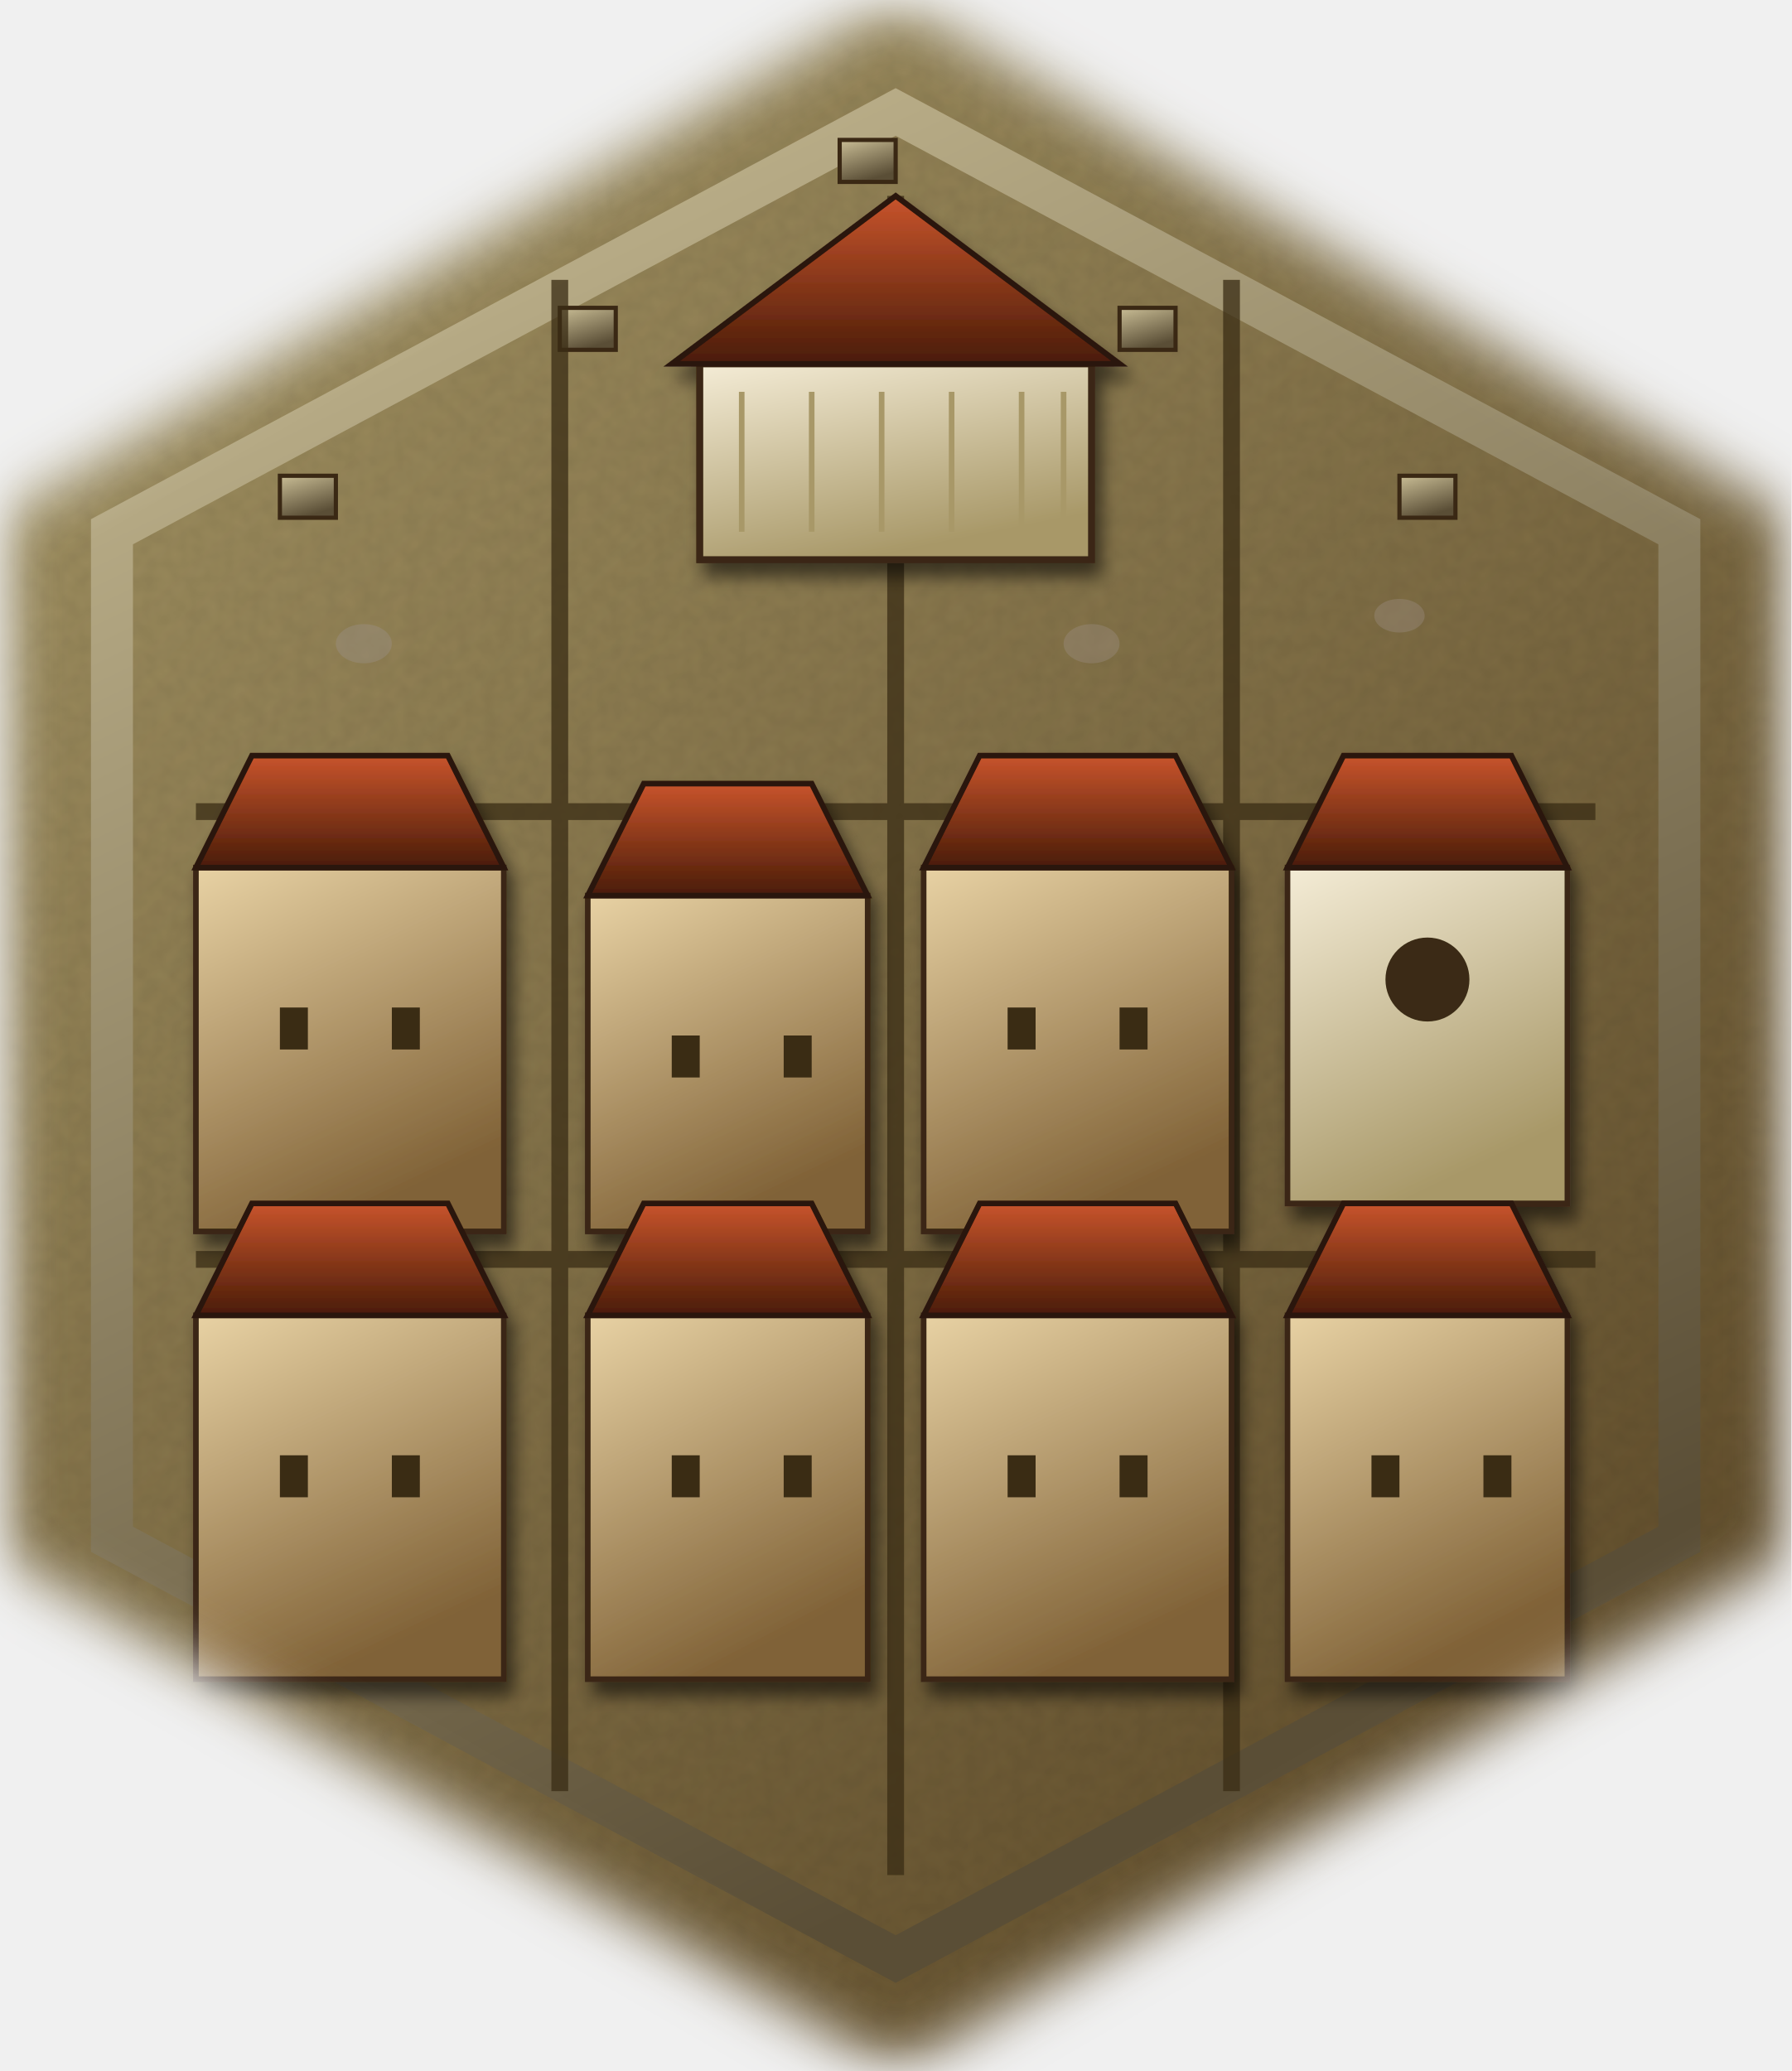
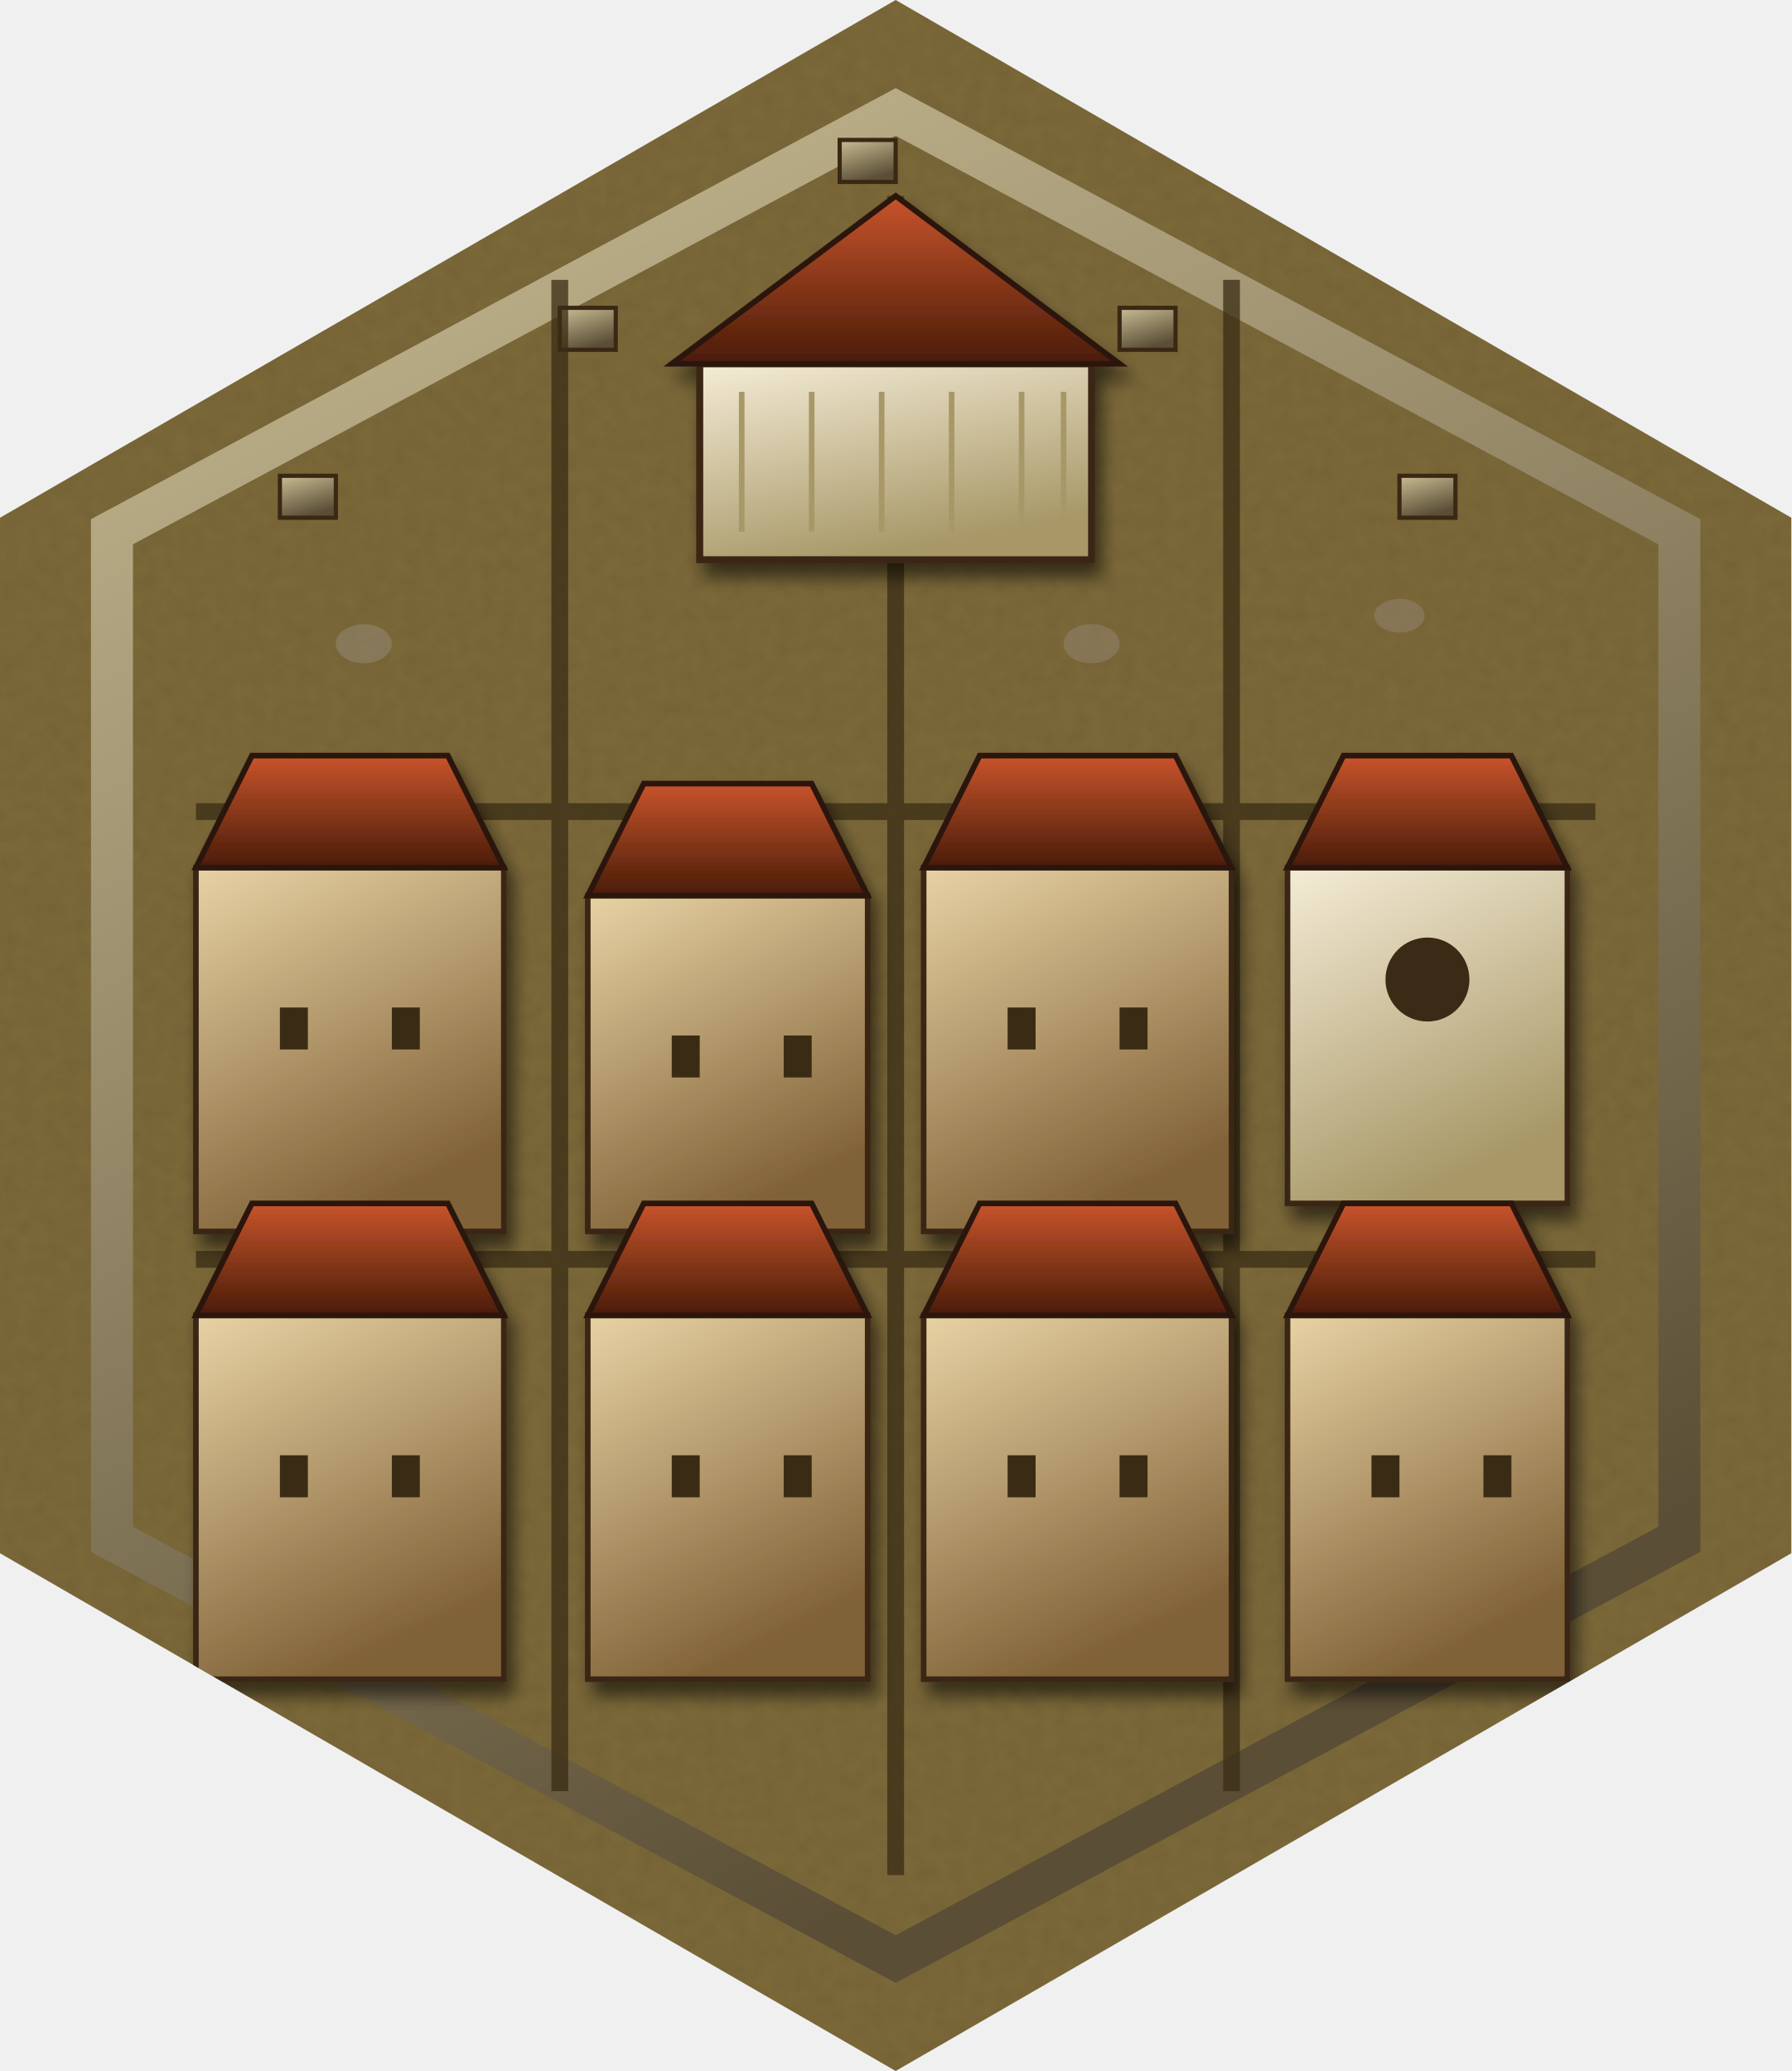
<svg xmlns="http://www.w3.org/2000/svg" viewBox="0 0 128 148" preserveAspectRatio="xMidYMid meet">
  <defs>
    <clipPath id="hex">
      <polygon points="64,0 128,37 128,111 64,148 0,111 0,37" />
    </clipPath>
-     <mask id="softhex">
-       <polygon points="64,0 128,37 128,111 64,148 0,111 0,37" fill="white" filter="url(#hexblur)" />
-     </mask>
-     <filter id="hexblur" x="-10%" y="-10%" width="120%" height="120%">
-       <feGaussianBlur stdDeviation="2" />
-     </filter>
-     <linearGradient id="lg-base" x1="0" y1="0" x2="0.8" y2="1">
-       <stop offset="0" stop-color="#a89968" />
-       <stop offset="1" stop-color="#5e4a28" />
-     </linearGradient>
    <linearGradient id="lg-wall" x1="0" y1="0" x2="0.4" y2="1">
      <stop offset="0" stop-color="#e8d2a4" />
      <stop offset="1" stop-color="#806237" />
    </linearGradient>
    <linearGradient id="lg-roof" x1="0" y1="0" x2="0" y2="1">
      <stop offset="0" stop-color="#c8542c" />
      <stop offset="1" stop-color="#4a1c08" />
    </linearGradient>
    <linearGradient id="lg-marble" x1="0" y1="0" x2="0.4" y2="1">
      <stop offset="0" stop-color="#f4ecd6" />
      <stop offset="1" stop-color="#a89868" />
    </linearGradient>
    <linearGradient id="lg-stone" x1="0" y1="0" x2="0.4" y2="1">
      <stop offset="0" stop-color="#cabe96" />
      <stop offset="1" stop-color="#5a4e36" />
    </linearGradient>
    <filter id="nz" x="0" y="0" width="1" height="1">
      <feTurbulence type="fractalNoise" baseFrequency="0.9" numOctaves="2" seed="89" />
      <feColorMatrix values="0 0 0 0 0  0 0 0 0 0  0 0 0 0 0  0 0 0 0.22 0" />
      <feComposite in2="SourceGraphic" operator="in" />
    </filter>
    <filter id="ds" x="-30%" y="-30%" width="160%" height="160%">
      <feGaussianBlur in="SourceAlpha" stdDeviation="0.6" />
      <feOffset dx="0.5" dy="1" />
      <feComponentTransfer>
        <feFuncA type="linear" slope="0.55" />
      </feComponentTransfer>
      <feMerge>
        <feMergeNode />
        <feMergeNode in="SourceGraphic" />
      </feMerge>
    </filter>
  </defs>
-   <g mask="url(#softhex)">
-     <rect x="0" y="0" width="128" height="148" fill="url(#lg-base)" />
+   <g clip-path="url(#hex)">
+     <rect x="0" y="0" width="128" height="148" fill="#7d6a3a" />
    <rect x="0" y="0" width="128" height="148" fill="#3a2c14" filter="url(#nz)" opacity="0.35" />
    <path d="M 8 38 L 64 8 L 120 38 L 120 110 L 64 140 L 8 110 Z" fill="none" stroke="url(#lg-stone)" stroke-width="3" stroke-linejoin="miter" />
    <g fill="url(#lg-stone)" stroke="#3a2814" stroke-width="0.3">
      <rect x="20" y="34" width="4" height="3" />
      <rect x="40" y="22" width="4" height="3" />
      <rect x="60" y="10" width="4" height="3" />
      <rect x="80" y="22" width="4" height="3" />
      <rect x="100" y="34" width="4" height="3" />
    </g>
    <g stroke="#3a2c14" stroke-width="1.2" opacity="0.75">
      <line x1="14" y1="58" x2="114" y2="58" />
      <line x1="14" y1="90" x2="114" y2="90" />
      <line x1="40" y1="20" x2="40" y2="128" />
      <line x1="64" y1="14" x2="64" y2="134" />
      <line x1="88" y1="20" x2="88" y2="128" />
    </g>
    <g filter="url(#ds)">
      <rect x="50" y="26" width="28" height="14" fill="url(#lg-marble)" stroke="#3a2814" stroke-width="0.5" />
      <polygon points="48,26 80,26 64,14" fill="url(#lg-roof)" stroke="#2a1408" stroke-width="0.4" />
      <g stroke="#a89868" stroke-width="0.4">
        <line x1="53" y1="28" x2="53" y2="38" />
        <line x1="58" y1="28" x2="58" y2="38" />
        <line x1="63" y1="28" x2="63" y2="38" />
        <line x1="68" y1="28" x2="68" y2="38" />
        <line x1="73" y1="28" x2="73" y2="38" />
        <line x1="76" y1="28" x2="76" y2="38" />
      </g>
      <rect x="92" y="62" width="20" height="24" fill="url(#lg-marble)" stroke="#3a2814" stroke-width="0.4" />
      <polygon points="92,62 112,62 108,54 96,54" fill="url(#lg-roof)" stroke="#2a1408" stroke-width="0.4" />
      <circle cx="102" cy="70" r="3" fill="#3a2c14" />
      <rect x="14" y="62" width="22" height="26" fill="url(#lg-wall)" stroke="#3a2814" stroke-width="0.4" />
      <polygon points="14,62 36,62 32,54 18,54" fill="url(#lg-roof)" stroke="#2a1408" stroke-width="0.4" />
      <rect x="42" y="64" width="20" height="24" fill="url(#lg-wall)" stroke="#3a2814" stroke-width="0.4" />
      <polygon points="42,64 62,64 58,56 46,56" fill="url(#lg-roof)" stroke="#2a1408" stroke-width="0.4" />
      <rect x="66" y="62" width="22" height="26" fill="url(#lg-wall)" stroke="#3a2814" stroke-width="0.4" />
      <polygon points="66,62 88,62 84,54 70,54" fill="url(#lg-roof)" stroke="#2a1408" stroke-width="0.4" />
      <rect x="14" y="94" width="22" height="26" fill="url(#lg-wall)" stroke="#3a2814" stroke-width="0.4" />
      <polygon points="14,94 36,94 32,86 18,86" fill="url(#lg-roof)" stroke="#2a1408" stroke-width="0.4" />
      <rect x="42" y="94" width="20" height="26" fill="url(#lg-wall)" stroke="#3a2814" stroke-width="0.4" />
      <polygon points="42,94 62,94 58,86 46,86" fill="url(#lg-roof)" stroke="#2a1408" stroke-width="0.4" />
      <rect x="66" y="94" width="22" height="26" fill="url(#lg-wall)" stroke="#3a2814" stroke-width="0.4" />
      <polygon points="66,94 88,94 84,86 70,86" fill="url(#lg-roof)" stroke="#2a1408" stroke-width="0.4" />
      <rect x="92" y="94" width="20" height="26" fill="url(#lg-wall)" stroke="#3a2814" stroke-width="0.4" />
      <polygon points="92,94 112,94 108,86 96,86" fill="url(#lg-roof)" stroke="#2a1408" stroke-width="0.4" />
    </g>
    <g fill="#3a2c14">
      <rect x="20" y="72" width="2" height="3" />
      <rect x="28" y="72" width="2" height="3" />
      <rect x="48" y="74" width="2" height="3" />
      <rect x="56" y="74" width="2" height="3" />
      <rect x="72" y="72" width="2" height="3" />
      <rect x="80" y="72" width="2" height="3" />
      <rect x="20" y="104" width="2" height="3" />
      <rect x="28" y="104" width="2" height="3" />
      <rect x="48" y="104" width="2" height="3" />
      <rect x="56" y="104" width="2" height="3" />
      <rect x="72" y="104" width="2" height="3" />
      <rect x="80" y="104" width="2" height="3" />
      <rect x="98" y="104" width="2" height="3" />
      <rect x="106" y="104" width="2" height="3" />
    </g>
    <ellipse cx="26" cy="46" rx="2" ry="1.4" fill="#9a8d80" opacity="0.45" />
    <ellipse cx="78" cy="46" rx="2" ry="1.4" fill="#9a8d80" opacity="0.4" />
    <ellipse cx="100" cy="44" rx="1.8" ry="1.2" fill="#9a8d80" opacity="0.4" />
  </g>
</svg>
